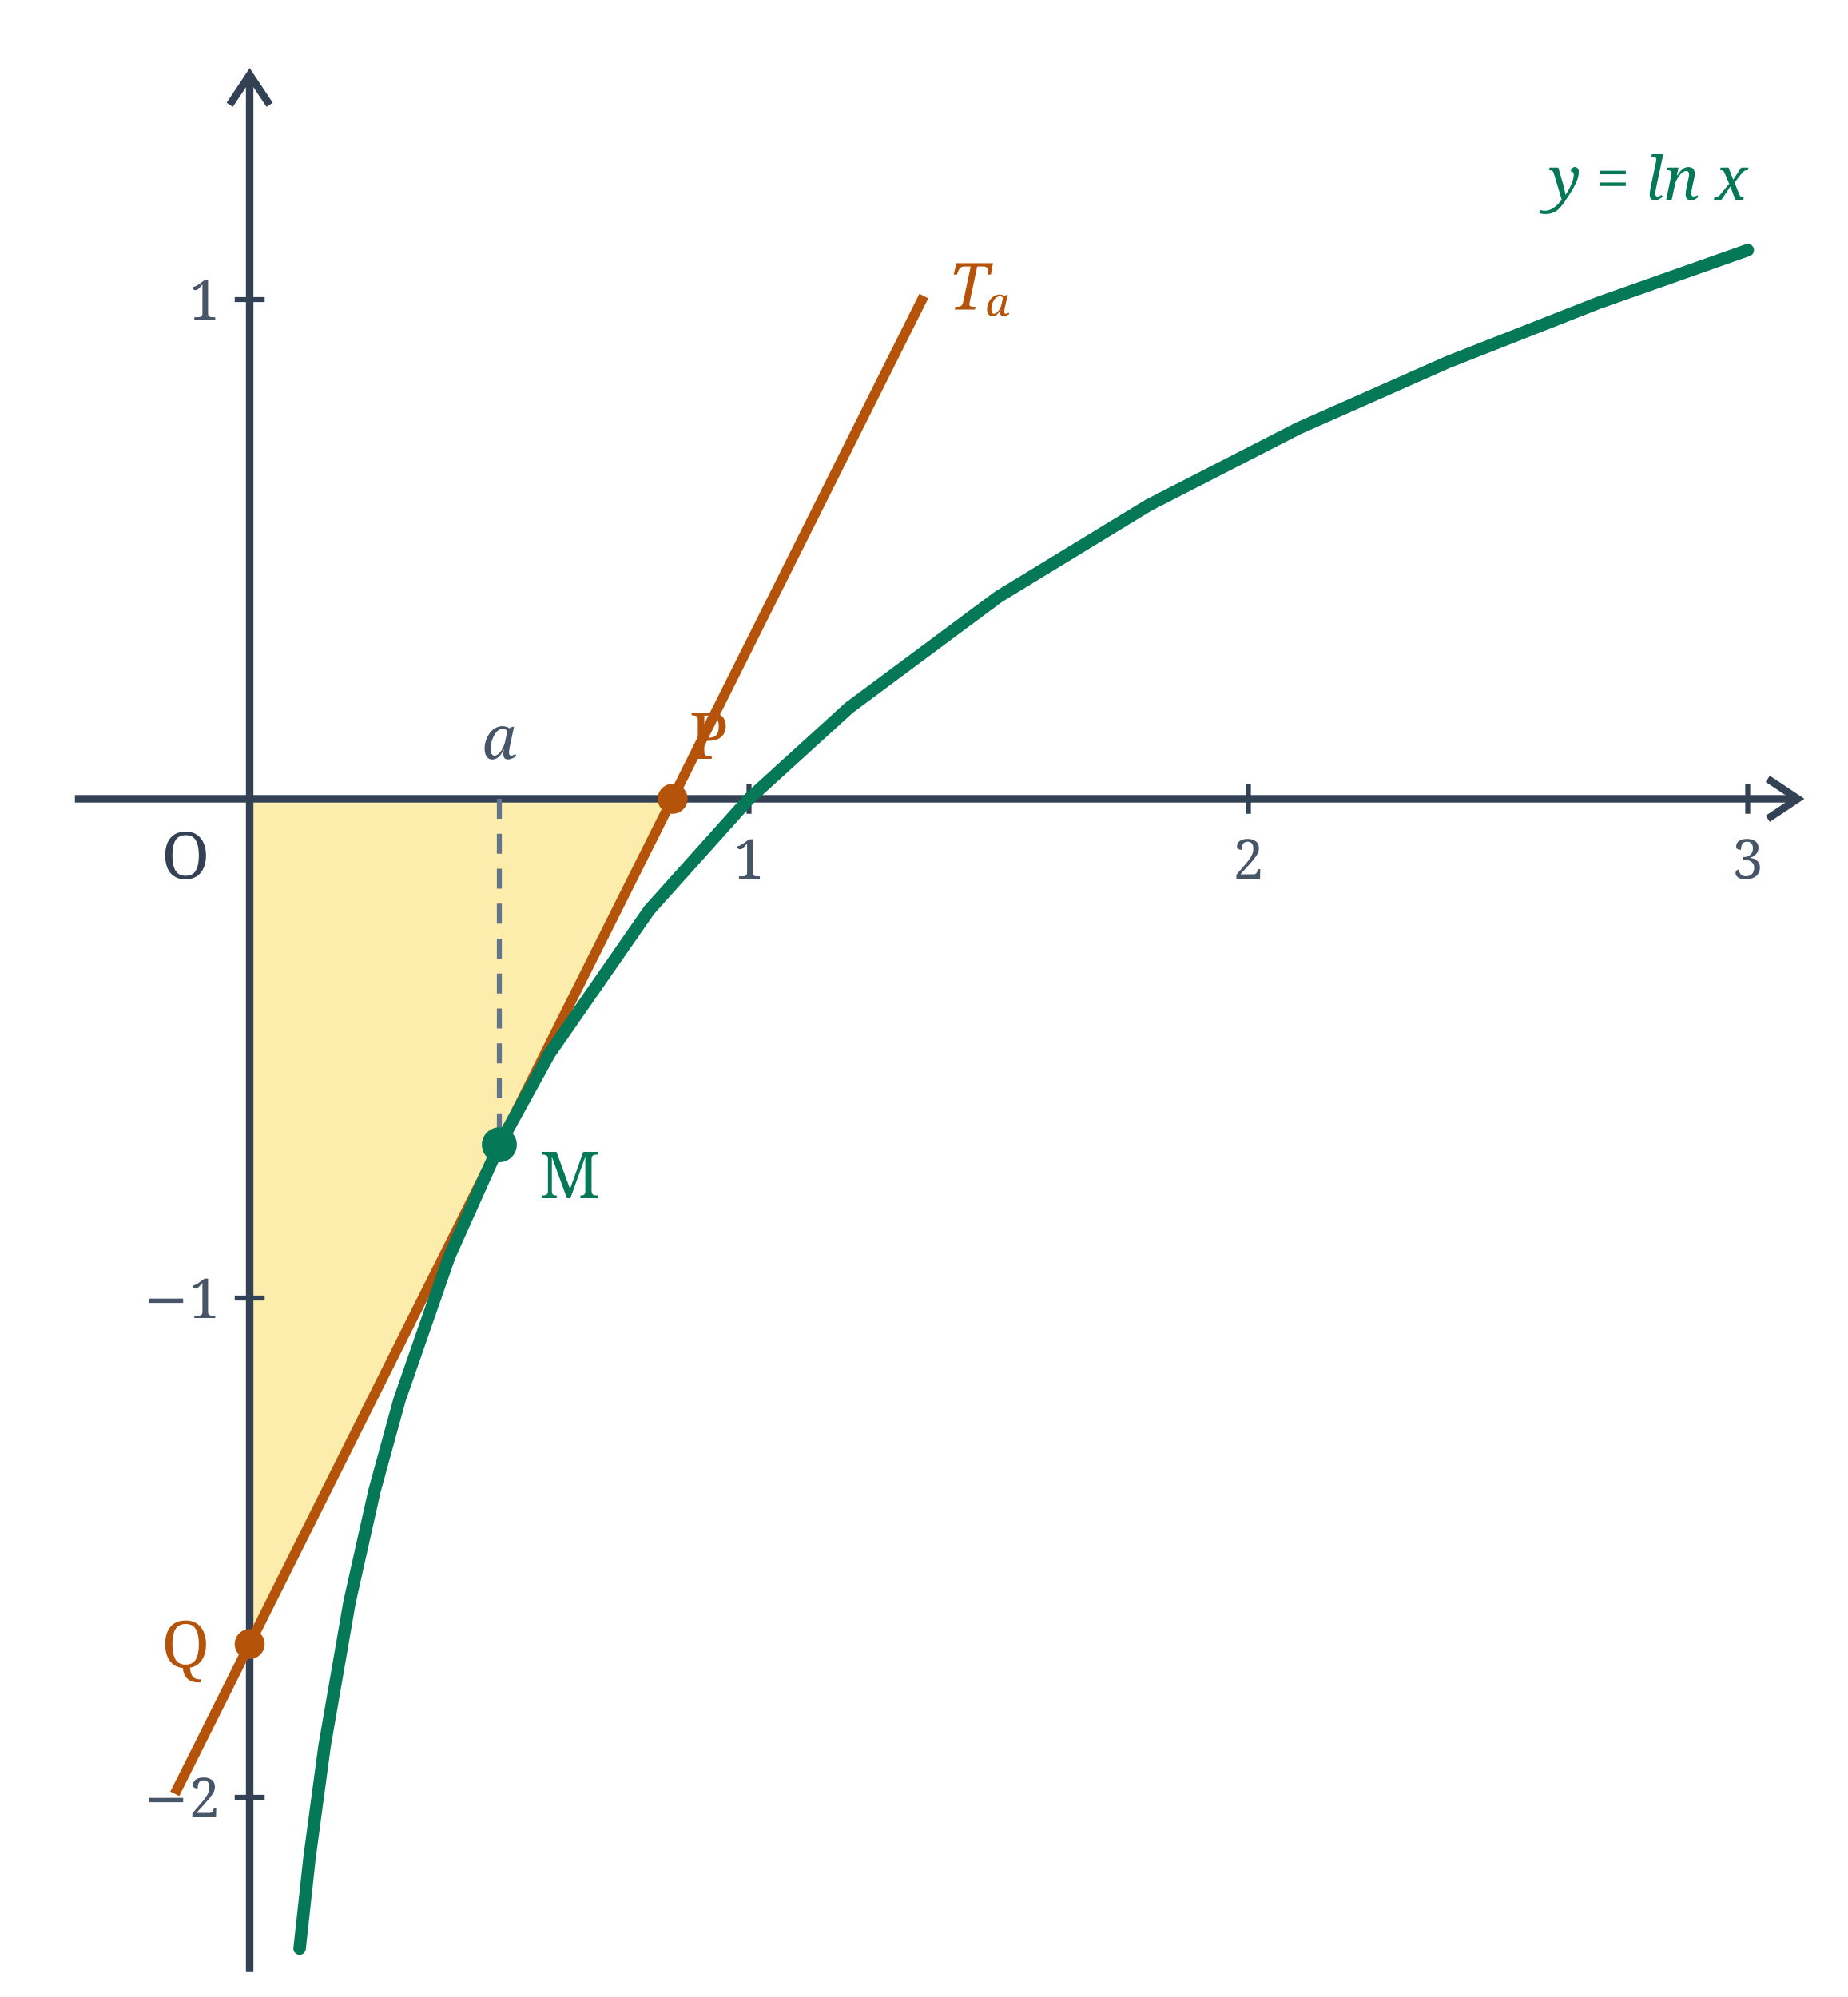
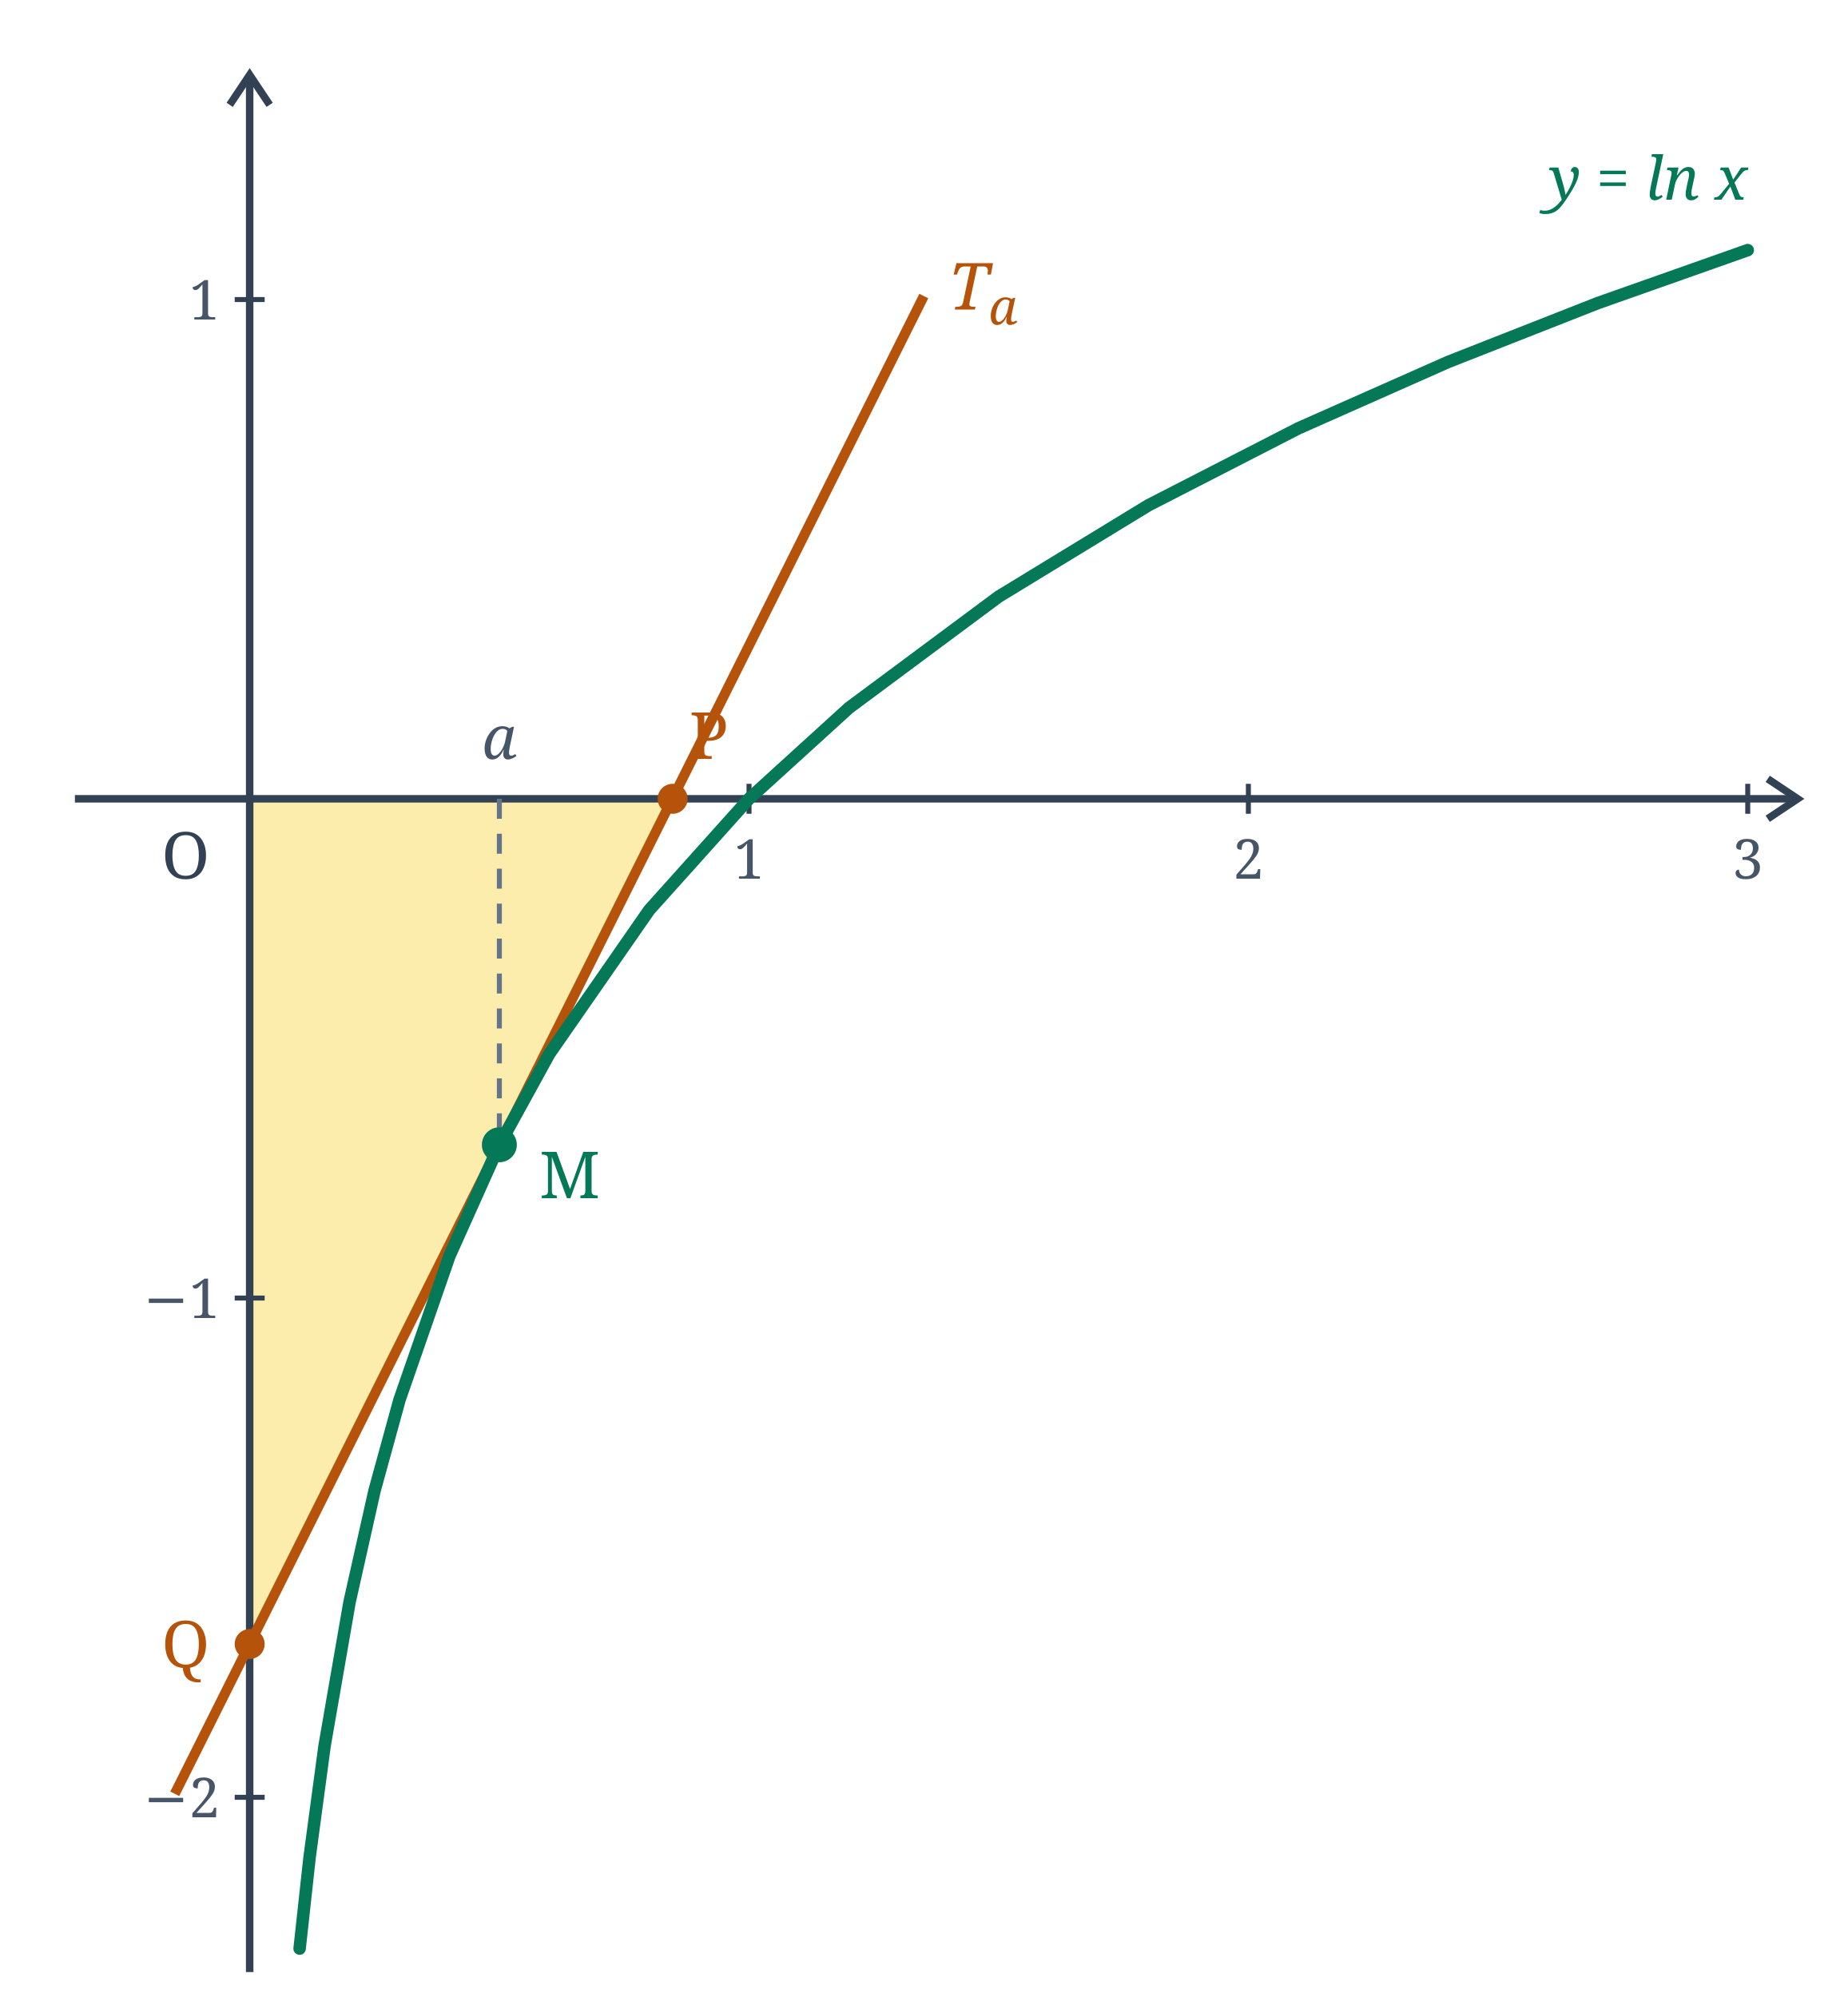
<svg xmlns="http://www.w3.org/2000/svg" viewBox="0 0 370 400" width="370" height="400" role="img" aria-label="Dans un repère orthonormé, la courbe de la fonction ln, en vert, et sa tangente au point M d'abscisse a = 0,5, en orange. La tangente coupe l'axe des abscisses au point P, d'abscisse environ 0,85, et l'axe des ordonnées au point Q, d'ordonnée environ −1,69. Le triangle OPQ, coloré, est sous l'axe des abscisses.">
  <polygon points="50,160 134.7,160 50,329.3" fill="#fde68a" fill-opacity="0.7" stroke="#b45309" stroke-width="1" />
  <g stroke="#334155" stroke-width="1.5" fill="none">
    <line x1="15" y1="160" x2="360" y2="160" />
    <polyline points="354,156 360,160 354,164" />
    <line x1="50" y1="395" x2="50" y2="15" />
    <polyline points="46,21 50,15 54,21" />
  </g>
  <g stroke="#334155" stroke-width="1">
    <line x1="150" y1="157" x2="150" y2="163" />
    <line x1="250" y1="157" x2="250" y2="163" />
    <line x1="350" y1="157" x2="350" y2="163" />
    <line x1="47" y1="60" x2="53" y2="60" />
    <line x1="47" y1="260" x2="53" y2="260" />
    <line x1="47" y1="360" x2="53" y2="360" />
  </g>
  <text x="150" y="176" font-family="Georgia,serif" font-size="11" fill="#475569" text-anchor="middle">1</text>
  <text x="250" y="176" font-family="Georgia,serif" font-size="11" fill="#475569" text-anchor="middle">2</text>
  <text x="350" y="176" font-family="Georgia,serif" font-size="11" fill="#475569" text-anchor="middle">3</text>
  <text x="44" y="64" font-family="Georgia,serif" font-size="11" fill="#475569" text-anchor="end">1</text>
  <text x="44" y="264" font-family="Georgia,serif" font-size="11" fill="#475569" text-anchor="end">−1</text>
  <text x="44" y="364" font-family="Georgia,serif" font-size="11" fill="#475569" text-anchor="end">−2</text>
  <line x1="100" y1="160" x2="100" y2="229.3" stroke="#64748b" stroke-width="1" stroke-dasharray="4 3" />
  <text x="100" y="152" font-family="Georgia,serif" font-size="12" fill="#475569" text-anchor="middle" font-style="italic">a</text>
  <line x1="35" y1="359.3" x2="185" y2="59.3" stroke="#b45309" stroke-width="2" />
  <path d="M60,390.3 L62,372 L65,349.7 L70,320.9 L75,298.6 L80,280.4 L90,251.6 L100,229.3 L110,211.1 L130,182.3 L150,160 L170,141.8 L200,119.5 L230,101.2 L260,85.8 L290,72.5 L320,60.7 L350,50.1" stroke="#047857" stroke-width="2.5" fill="none" stroke-linejoin="round" stroke-linecap="round" />
  <circle cx="100" cy="229.3" r="3.5" fill="#047857" />
  <circle cx="134.7" cy="160" r="3" fill="#b45309" />
  <circle cx="50" cy="329.3" r="3" fill="#b45309" />
  <text x="42" y="176" font-family="Georgia,serif" font-size="13" fill="#334155" text-anchor="end">O</text>
  <text x="138" y="152" font-family="Georgia,serif" font-size="13" fill="#b45309" text-anchor="start">P</text>
  <text x="42" y="334" font-family="Georgia,serif" font-size="13" fill="#b45309" text-anchor="end">Q</text>
  <text x="108" y="240" font-family="Georgia,serif" font-size="13" fill="#047857" text-anchor="start">M</text>
-   <text x="190" y="62" font-family="Georgia,serif" font-size="13" fill="#b45309" text-anchor="start" font-style="italic">Tₐ</text>
+   <text x="190" y="62" font-family="Georgia,serif" font-size="13" fill="#b45309" text-anchor="start" font-style="italic">T<tspan font-size="10" dy="3">a</tspan>
+   </text>
  <text x="350" y="40" font-family="Georgia,serif" font-size="12" fill="#047857" text-anchor="end" font-style="italic">y = ln x</text>
</svg>
